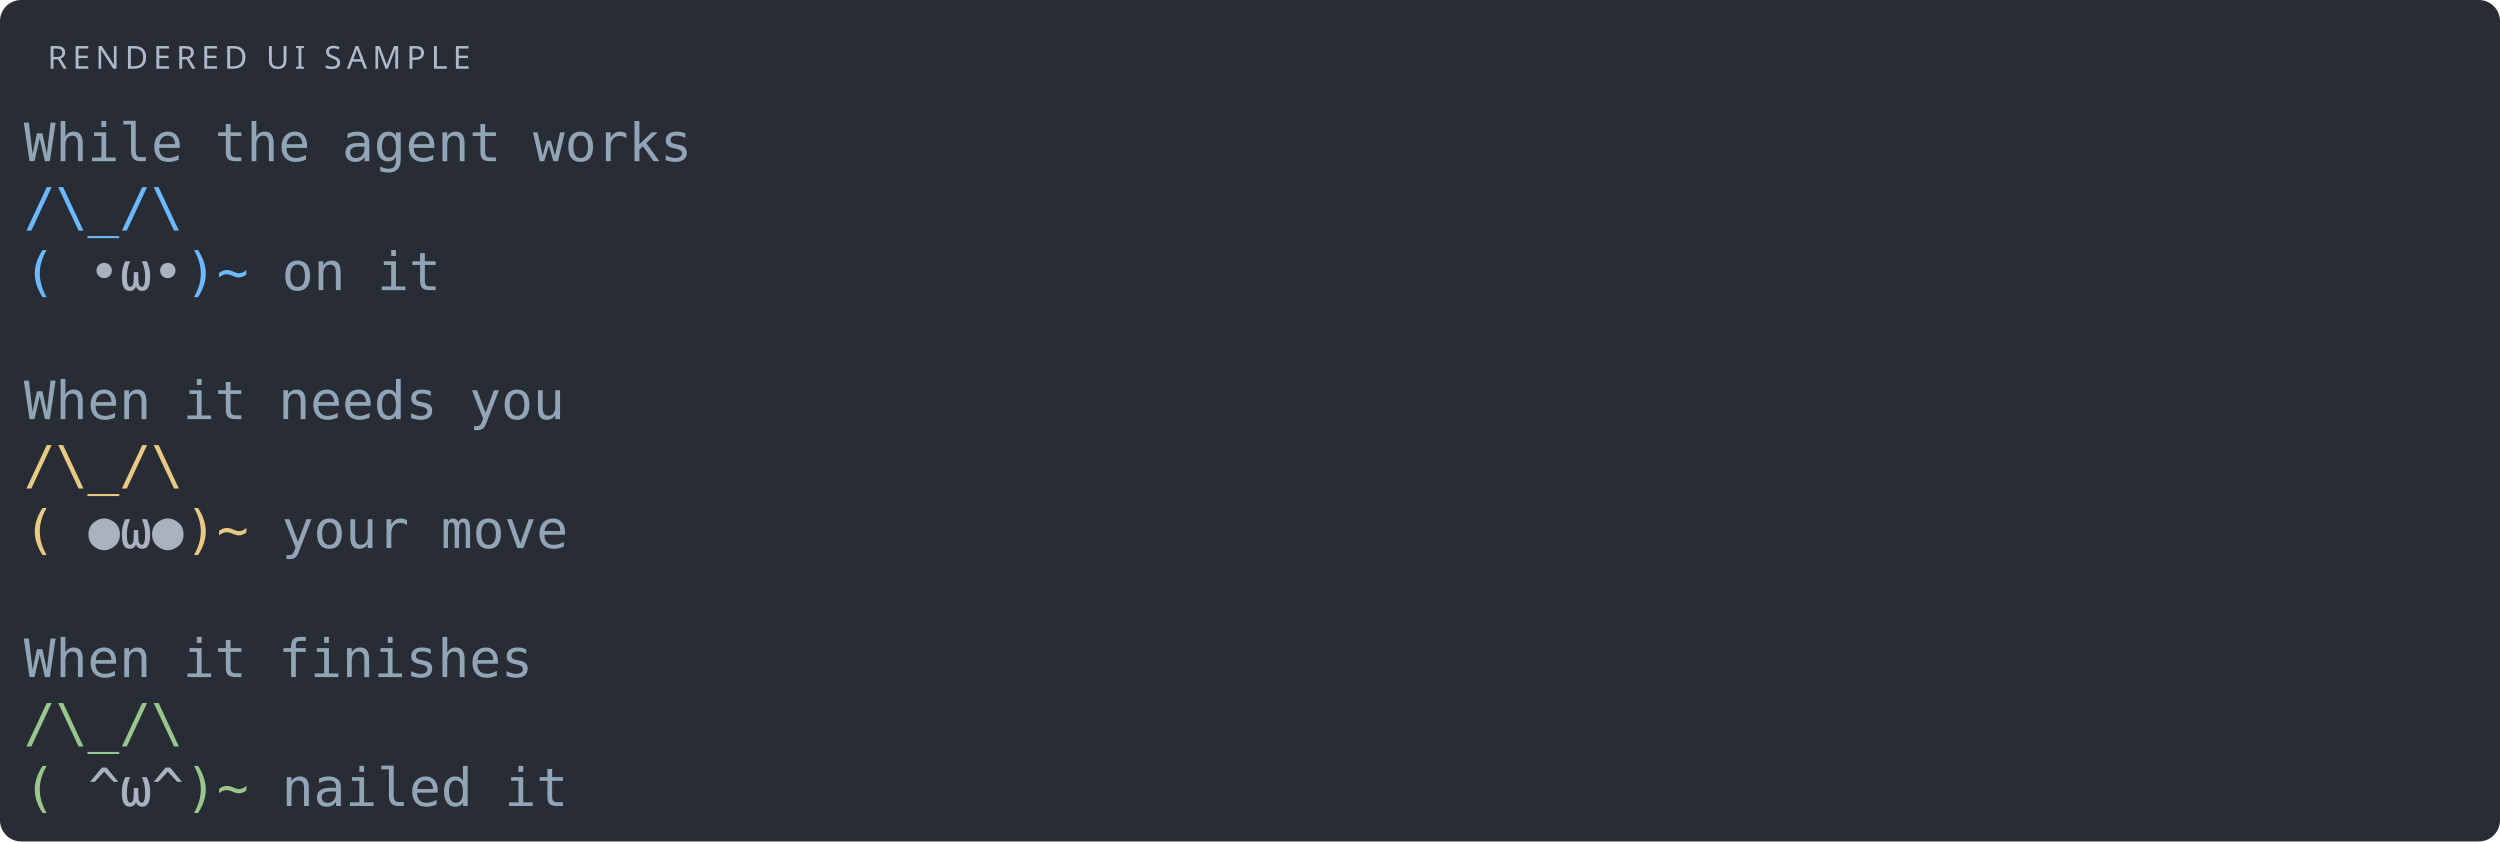
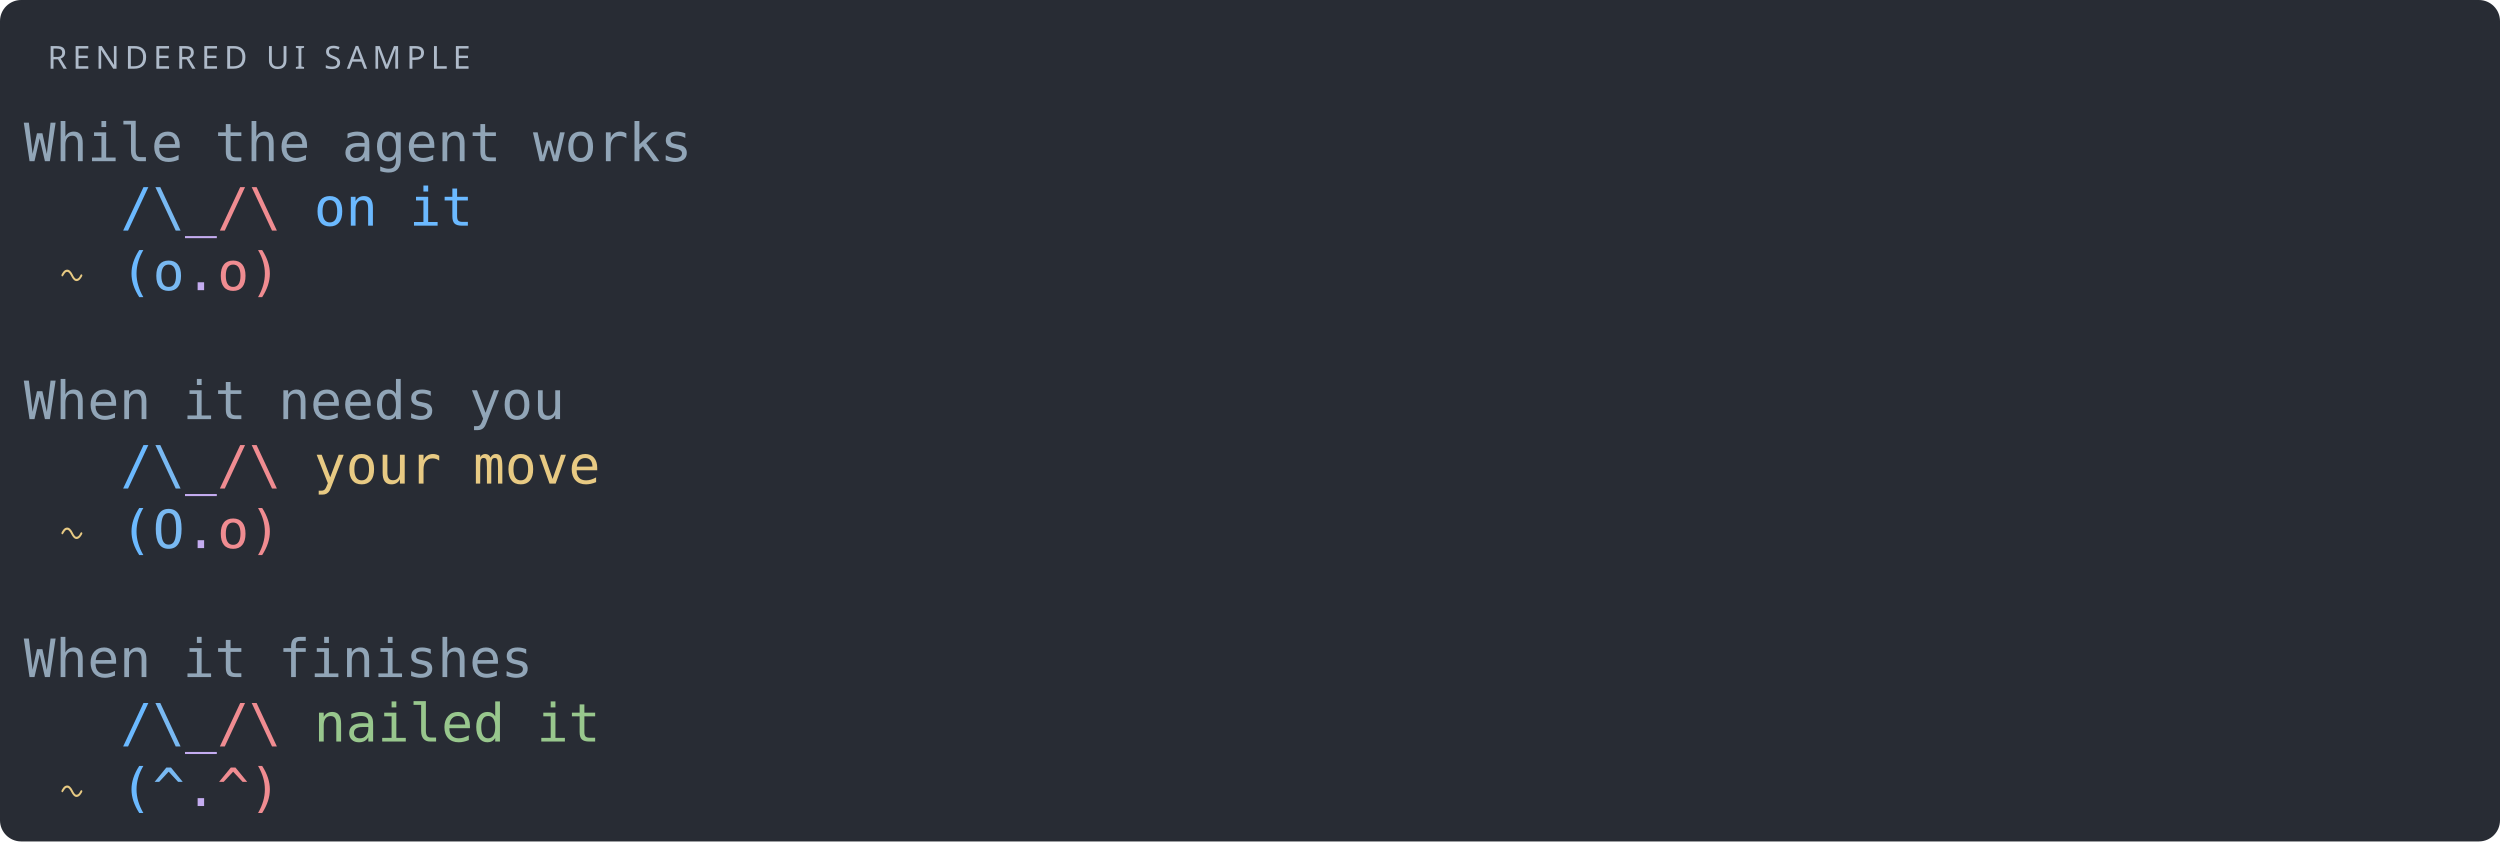
<svg xmlns="http://www.w3.org/2000/svg" viewBox="0 0 946 318.4">
  <style>
.plugins-pet-matrix {font-family:monospace;font-size:20px;line-height:24.4px}
.plugins-pet-r1 { fill: #91a5b7 }
.plugins-pet-r2 { fill: #abb2bf }
- .plugins-pet-r3 { fill: #6bb9ff }
+ .plugins-pet-r3 { fill: #f08c91 }
.plugins-pet-r4 { fill: #e8ca83 }
.plugins-pet-r5 { fill: #98c78d }
+ .plugins-pet-r6 { fill: #6bb9ff }
+ .plugins-pet-r7 { fill: #79b9f2 }
+ .plugins-pet-r8 { fill: #c4acf0 }
</style>
  <defs>
    <clipPath id="plugins-pet-clip-terminal">
      <rect width="926.2" height="267.4" />
    </clipPath>
    <clipPath id="plugins-pet-line-0">
      <rect x="0" y="1.5" width="927.2" height="24.65" />
    </clipPath>
    <clipPath id="plugins-pet-line-1">
      <rect x="0" y="25.9" width="927.2" height="24.65" />
    </clipPath>
    <clipPath id="plugins-pet-line-2">
      <rect x="0" y="50.3" width="927.2" height="24.65" />
    </clipPath>
    <clipPath id="plugins-pet-line-3">
      <rect x="0" y="74.7" width="927.2" height="24.65" />
    </clipPath>
    <clipPath id="plugins-pet-line-4">
      <rect x="0" y="99.1" width="927.2" height="24.65" />
    </clipPath>
    <clipPath id="plugins-pet-line-5">
      <rect x="0" y="123.5" width="927.2" height="24.65" />
    </clipPath>
    <clipPath id="plugins-pet-line-6">
      <rect x="0" y="147.9" width="927.2" height="24.65" />
    </clipPath>
    <clipPath id="plugins-pet-line-7">
      <rect x="0" y="172.3" width="927.2" height="24.65" />
    </clipPath>
    <clipPath id="plugins-pet-line-8">
      <rect x="0" y="196.7" width="927.2" height="24.65" />
    </clipPath>
    <clipPath id="plugins-pet-line-9">
      <rect x="0" y="221.1" width="927.2" height="24.65" />
    </clipPath>
  </defs>
  <rect width="946" height="318.4" rx="8" fill="#282c34" />
  <text x="18" y="26" fill="#aebac9" font-family="sans-serif" font-size="12" letter-spacing="2">RENDERED UI SAMPLE</text>
  <g transform="translate(9, 41)" clip-path="url(#plugins-pet-clip-terminal)">
    <g class="plugins-pet-matrix">
      <text class="plugins-pet-r1" x="0" y="20" textLength="256.2" clip-path="url(#plugins-pet-line-0)">While the agent works</text>
      <text class="plugins-pet-r2" x="927.2" y="20" textLength="12.2" clip-path="url(#plugins-pet-line-0)">
</text>
-       <text class="plugins-pet-r3" x="0" y="44.4" textLength="73.2" clip-path="url(#plugins-pet-line-1)"> /\_/\</text>
+       <text class="plugins-pet-r6" x="36.6" y="44.4" textLength="12.2" clip-path="url(#plugins-pet-line-1)">/</text>
+       <text class="plugins-pet-r7" x="48.8" y="44.4" textLength="12.2" clip-path="url(#plugins-pet-line-1)">\</text>
+       <text class="plugins-pet-r8" x="61" y="44.4" textLength="12.2" clip-path="url(#plugins-pet-line-1)">_</text>
+       <text class="plugins-pet-r3" x="73.2" y="44.4" textLength="24.4" clip-path="url(#plugins-pet-line-1)">/\</text>
+       <text class="plugins-pet-r6" x="109.8" y="44.4" textLength="61" clip-path="url(#plugins-pet-line-1)">on it</text>
      <text class="plugins-pet-r2" x="927.2" y="44.4" textLength="12.2" clip-path="url(#plugins-pet-line-1)">
</text>
-       <text class="plugins-pet-r3" x="0" y="68.8" textLength="24.4" clip-path="url(#plugins-pet-line-2)">( </text>
-       <text class="plugins-pet-r2" x="24.4" y="68.8" textLength="36.6" clip-path="url(#plugins-pet-line-2)">•ω•</text>
-       <text class="plugins-pet-r3" x="61" y="68.8" textLength="36.6" clip-path="url(#plugins-pet-line-2)"> )~</text>
-       <text class="plugins-pet-r1" x="97.6" y="68.8" textLength="85.4" clip-path="url(#plugins-pet-line-2)">  on it</text>
+       <text class="plugins-pet-r4" x="12.2" y="68.8" textLength="12.2" clip-path="url(#plugins-pet-line-2)">∿</text>
+       <text class="plugins-pet-r6" x="36.6" y="68.8" textLength="12.2" clip-path="url(#plugins-pet-line-2)">(</text>
+       <text class="plugins-pet-r7" x="48.8" y="68.8" textLength="12.2" clip-path="url(#plugins-pet-line-2)">o</text>
+       <text class="plugins-pet-r8" x="61" y="68.8" textLength="12.2" clip-path="url(#plugins-pet-line-2)">.</text>
+       <text class="plugins-pet-r3" x="73.2" y="68.8" textLength="24.4" clip-path="url(#plugins-pet-line-2)">o)</text>
      <text class="plugins-pet-r2" x="927.2" y="68.8" textLength="12.2" clip-path="url(#plugins-pet-line-2)">
</text>
      <text class="plugins-pet-r2" x="927.2" y="93.2" textLength="12.2" clip-path="url(#plugins-pet-line-3)">
</text>
      <text class="plugins-pet-r1" x="0" y="117.6" textLength="207.4" clip-path="url(#plugins-pet-line-4)">When it needs you</text>
      <text class="plugins-pet-r2" x="927.2" y="117.6" textLength="12.2" clip-path="url(#plugins-pet-line-4)">
</text>
-       <text class="plugins-pet-r4" x="0" y="142" textLength="73.2" clip-path="url(#plugins-pet-line-5)"> /\_/\</text>
+       <text class="plugins-pet-r6" x="36.6" y="142" textLength="12.2" clip-path="url(#plugins-pet-line-5)">/</text>
+       <text class="plugins-pet-r7" x="48.8" y="142" textLength="12.2" clip-path="url(#plugins-pet-line-5)">\</text>
+       <text class="plugins-pet-r8" x="61" y="142" textLength="12.2" clip-path="url(#plugins-pet-line-5)">_</text>
+       <text class="plugins-pet-r3" x="73.2" y="142" textLength="24.4" clip-path="url(#plugins-pet-line-5)">/\</text>
+       <text class="plugins-pet-r4" x="109.8" y="142" textLength="109.8" clip-path="url(#plugins-pet-line-5)">your move</text>
      <text class="plugins-pet-r2" x="927.2" y="142" textLength="12.2" clip-path="url(#plugins-pet-line-5)">
</text>
-       <text class="plugins-pet-r4" x="0" y="166.4" textLength="24.4" clip-path="url(#plugins-pet-line-6)">( </text>
-       <text class="plugins-pet-r2" x="24.4" y="166.4" textLength="36.6" clip-path="url(#plugins-pet-line-6)">●ω●</text>
-       <text class="plugins-pet-r4" x="61" y="166.4" textLength="36.6" clip-path="url(#plugins-pet-line-6)"> )~</text>
-       <text class="plugins-pet-r1" x="97.6" y="166.4" textLength="134.2" clip-path="url(#plugins-pet-line-6)">  your move</text>
+       <text class="plugins-pet-r4" x="12.2" y="166.4" textLength="12.2" clip-path="url(#plugins-pet-line-6)">∿</text>
+       <text class="plugins-pet-r6" x="36.6" y="166.4" textLength="12.2" clip-path="url(#plugins-pet-line-6)">(</text>
+       <text class="plugins-pet-r7" x="48.8" y="166.4" textLength="12.2" clip-path="url(#plugins-pet-line-6)">O</text>
+       <text class="plugins-pet-r8" x="61" y="166.4" textLength="12.2" clip-path="url(#plugins-pet-line-6)">.</text>
+       <text class="plugins-pet-r3" x="73.2" y="166.4" textLength="24.4" clip-path="url(#plugins-pet-line-6)">o)</text>
      <text class="plugins-pet-r2" x="927.2" y="166.4" textLength="12.2" clip-path="url(#plugins-pet-line-6)">
</text>
      <text class="plugins-pet-r2" x="927.2" y="190.8" textLength="12.2" clip-path="url(#plugins-pet-line-7)">
</text>
      <text class="plugins-pet-r1" x="0" y="215.2" textLength="195.2" clip-path="url(#plugins-pet-line-8)">When it finishes</text>
      <text class="plugins-pet-r2" x="927.2" y="215.2" textLength="12.2" clip-path="url(#plugins-pet-line-8)">
</text>
-       <text class="plugins-pet-r5" x="0" y="239.6" textLength="73.2" clip-path="url(#plugins-pet-line-9)"> /\_/\</text>
+       <text class="plugins-pet-r6" x="36.6" y="239.6" textLength="12.2" clip-path="url(#plugins-pet-line-9)">/</text>
+       <text class="plugins-pet-r7" x="48.8" y="239.6" textLength="12.2" clip-path="url(#plugins-pet-line-9)">\</text>
+       <text class="plugins-pet-r8" x="61" y="239.6" textLength="12.2" clip-path="url(#plugins-pet-line-9)">_</text>
+       <text class="plugins-pet-r3" x="73.2" y="239.6" textLength="24.4" clip-path="url(#plugins-pet-line-9)">/\</text>
+       <text class="plugins-pet-r5" x="109.8" y="239.6" textLength="109.8" clip-path="url(#plugins-pet-line-9)">nailed it</text>
      <text class="plugins-pet-r2" x="927.2" y="239.6" textLength="12.2" clip-path="url(#plugins-pet-line-9)">
</text>
-       <text class="plugins-pet-r5" x="0" y="264" textLength="24.4" clip-path="url(#plugins-pet-line-10)">( </text>
-       <text class="plugins-pet-r2" x="24.4" y="264" textLength="36.6" clip-path="url(#plugins-pet-line-10)">^ω^</text>
-       <text class="plugins-pet-r5" x="61" y="264" textLength="36.6" clip-path="url(#plugins-pet-line-10)"> )~</text>
-       <text class="plugins-pet-r1" x="97.6" y="264" textLength="134.2" clip-path="url(#plugins-pet-line-10)">  nailed it</text>
+       <text class="plugins-pet-r4" x="12.2" y="264" textLength="12.2" clip-path="url(#plugins-pet-line-10)">∿</text>
+       <text class="plugins-pet-r6" x="36.6" y="264" textLength="12.2" clip-path="url(#plugins-pet-line-10)">(</text>
+       <text class="plugins-pet-r7" x="48.8" y="264" textLength="12.2" clip-path="url(#plugins-pet-line-10)">^</text>
+       <text class="plugins-pet-r8" x="61" y="264" textLength="12.2" clip-path="url(#plugins-pet-line-10)">.</text>
+       <text class="plugins-pet-r3" x="73.2" y="264" textLength="24.4" clip-path="url(#plugins-pet-line-10)">^)</text>
      <text class="plugins-pet-r2" x="927.2" y="264" textLength="12.2" clip-path="url(#plugins-pet-line-10)">
</text>
    </g>
  </g>
</svg>
